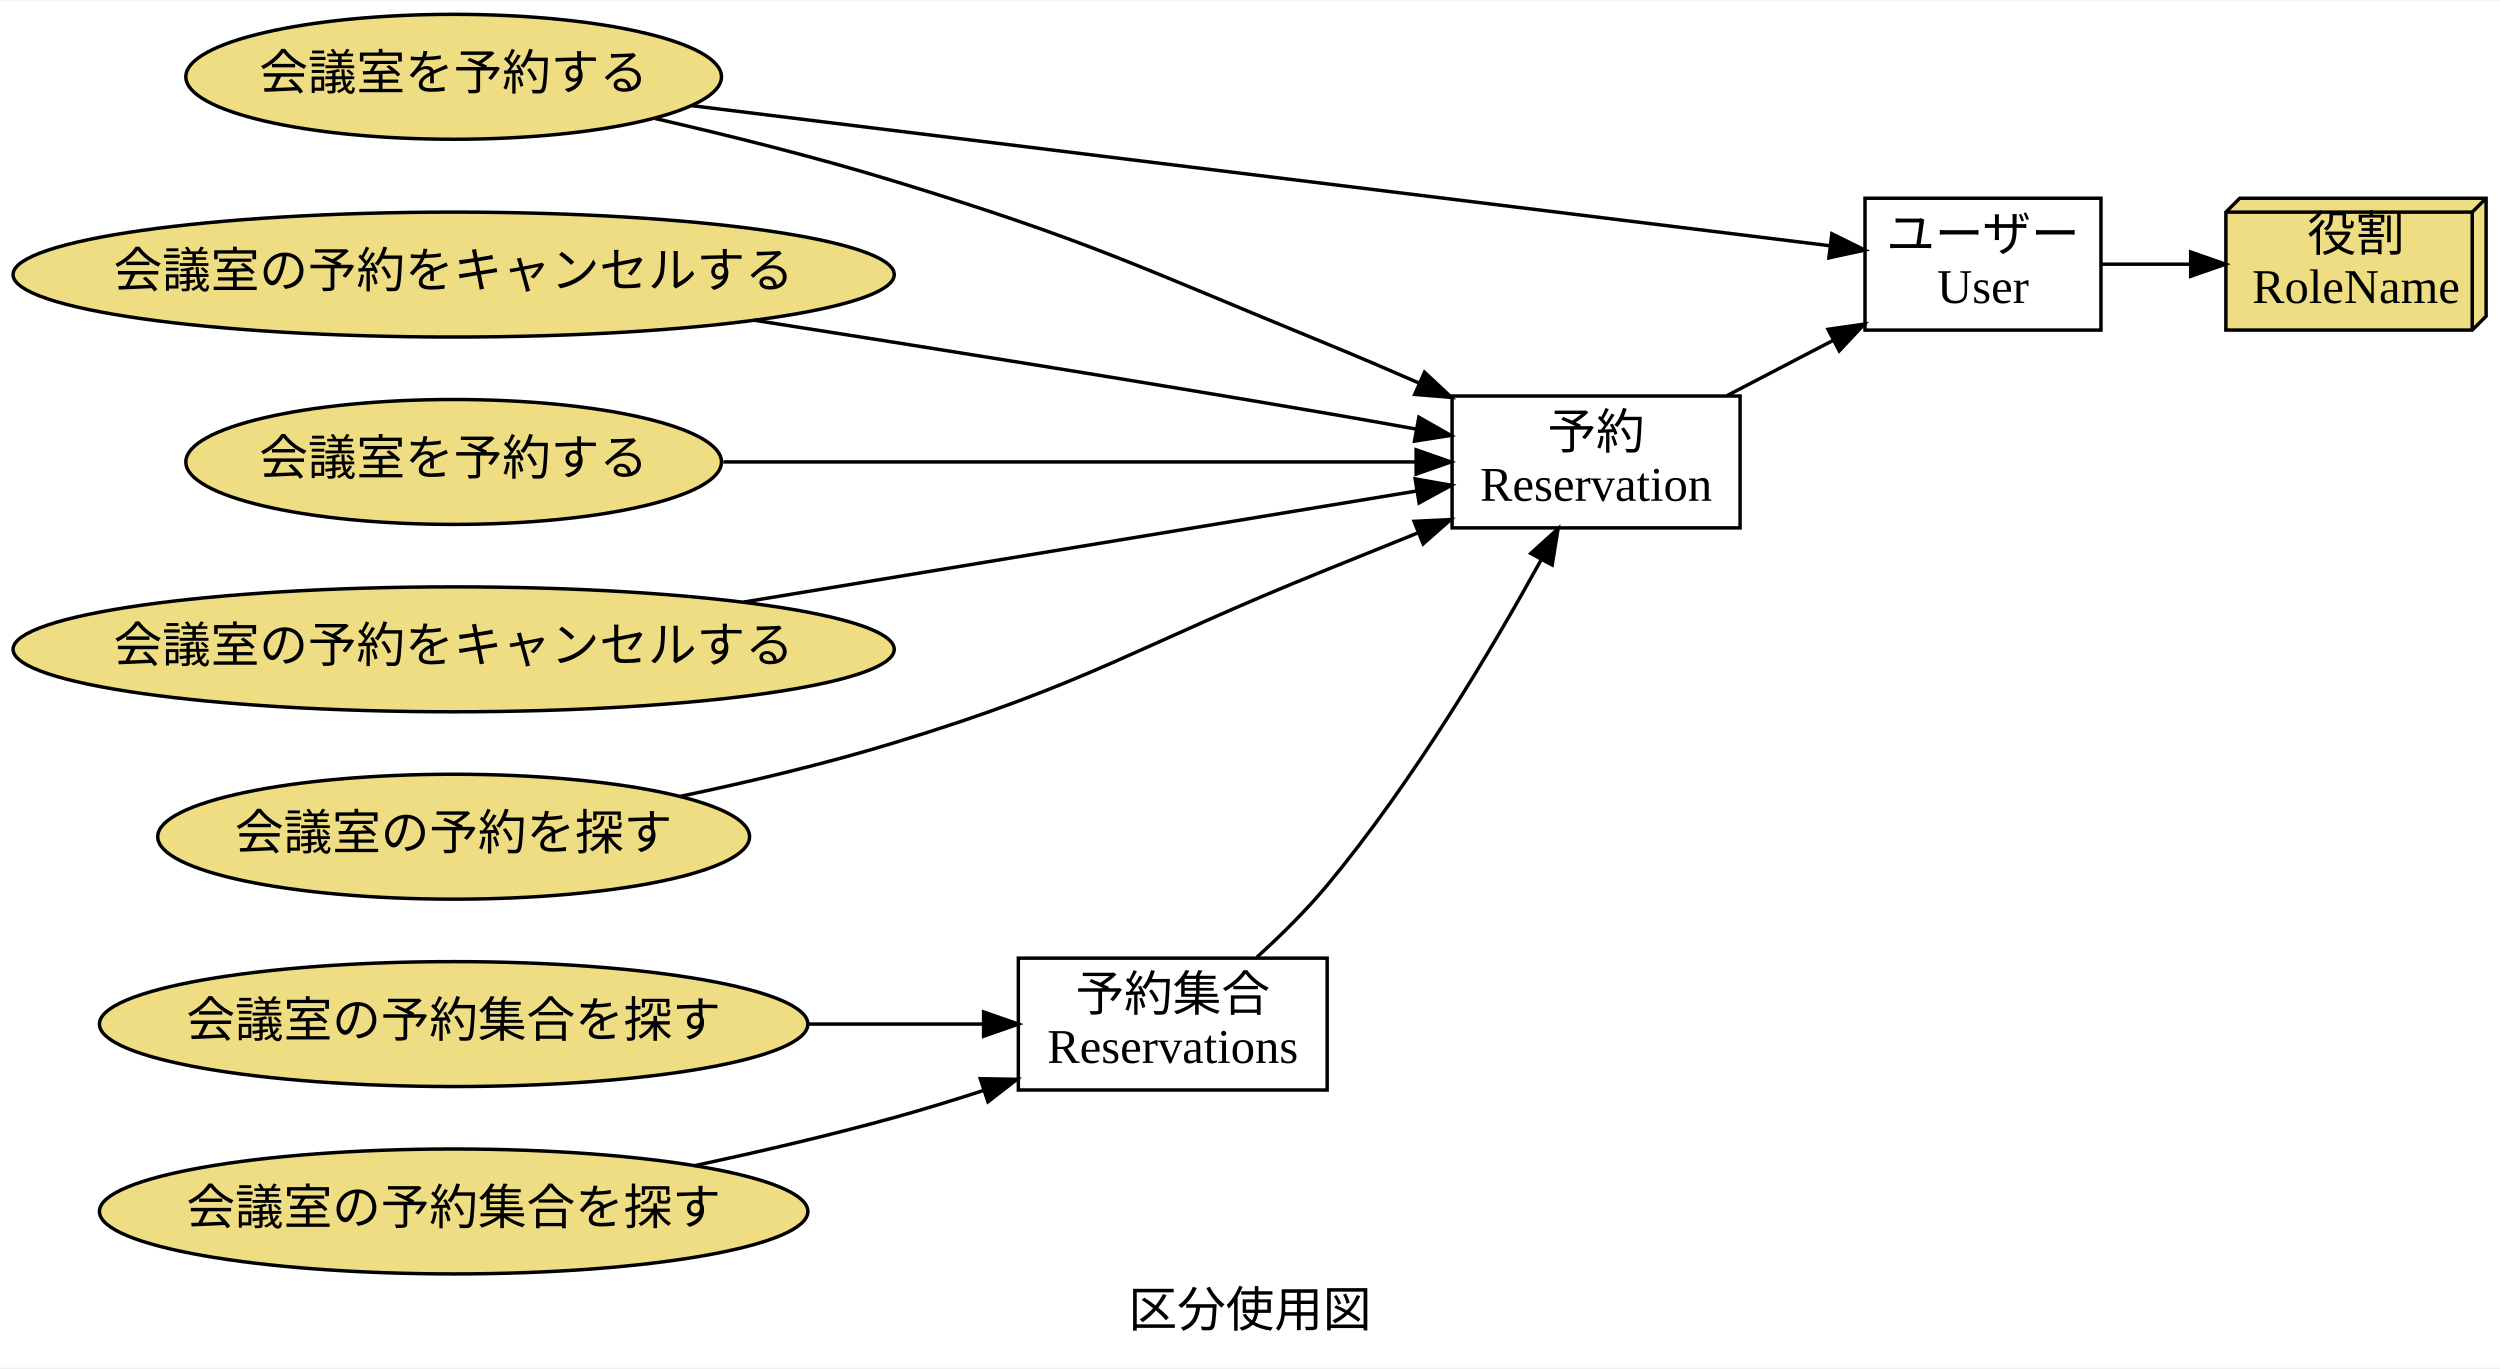
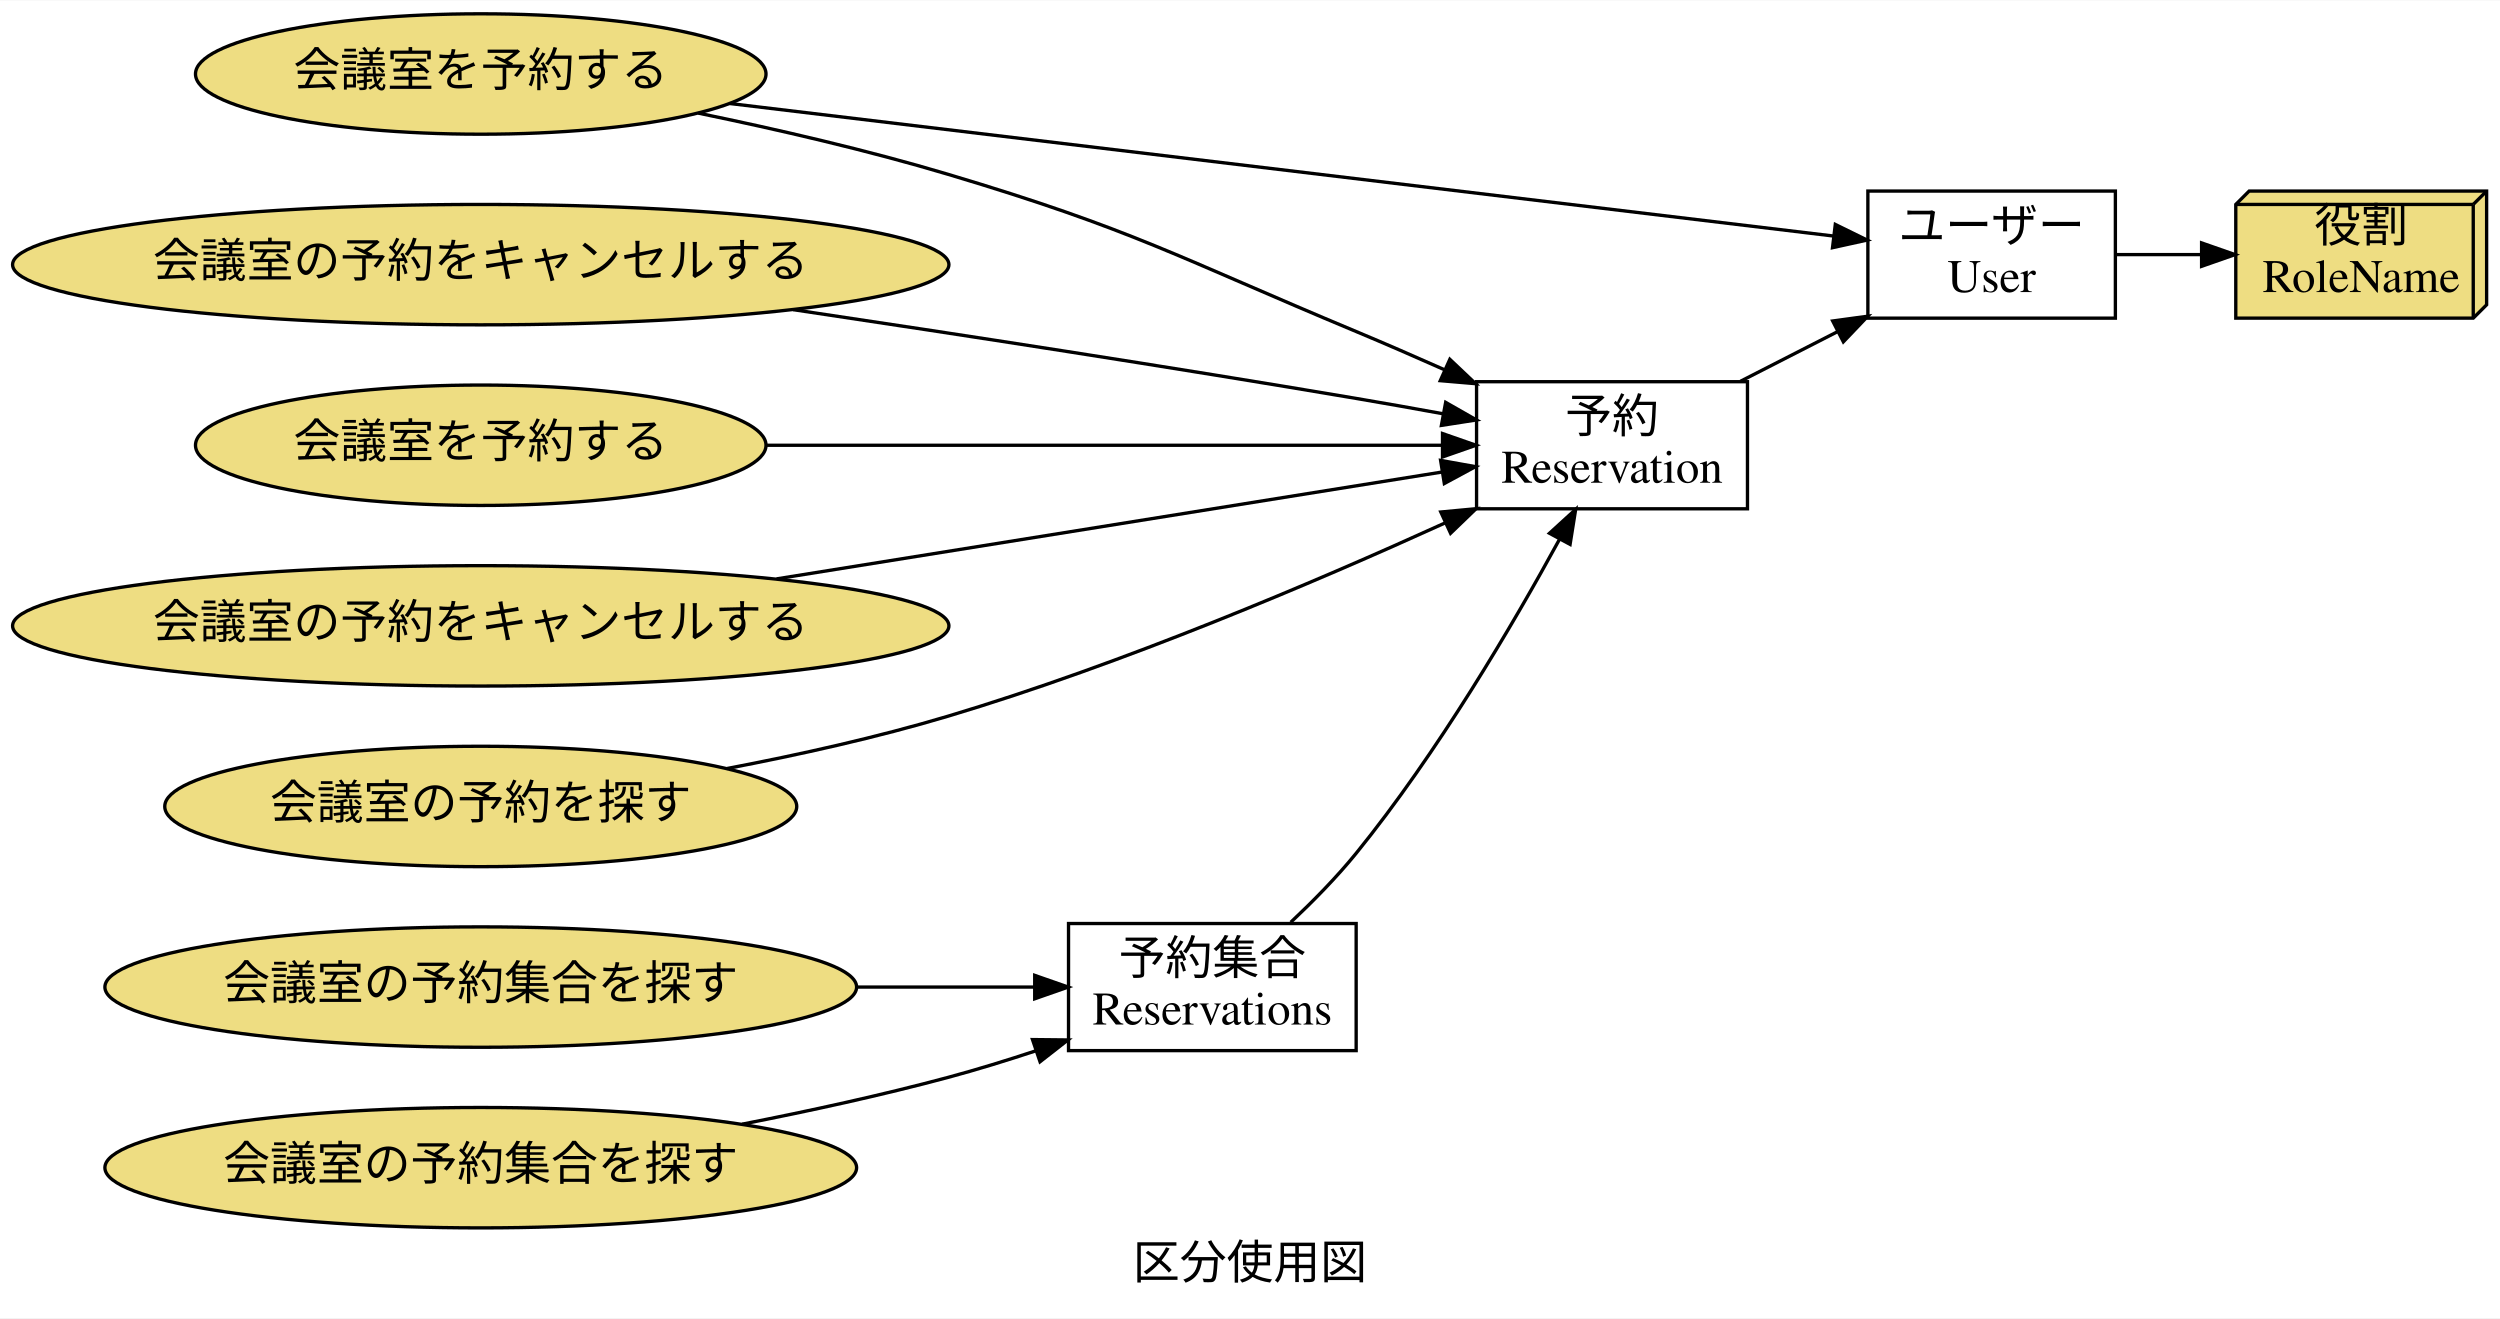
- <svg xmlns="http://www.w3.org/2000/svg" xmlns:xlink="http://www.w3.org/1999/xlink" width="720px" height="394px" viewBox="0.00 0.00 720.48 394.00">
+ <svg xmlns="http://www.w3.org/2000/svg" xmlns:xlink="http://www.w3.org/1999/xlink" width="747px" height="394px" viewBox="0.00 0.00 747.48 394.00">
  <g id="graph0" class="graph" transform="scale(1.0 1.0) rotate(0) translate(4 390)">
-     <polygon fill="white" stroke="none" points="-4,4 -4,-390 716.478,-390 716.478,4 -4,4" />
-     <text text-anchor="middle" x="356.239" y="-7.8" font-family="Times New Roman,serif" font-size="14.00">区分使用図</text>
+     <polygon fill="white" stroke="transparent" points="-4,4 -4,-390 743.48,-390 743.48,4 -4,4" />
+     <text text-anchor="middle" x="369.74" y="-7.8" font-family="Times,serif" font-size="14.00">区分使用図</text>
    <g id="node1" class="node">
-       <polygon fill="#eedd82" stroke="black" points="712.478,-333 641.478,-333 637.478,-329 637.478,-295 708.478,-295 712.478,-299 712.478,-333" />
-       <polyline fill="none" stroke="black" points="708.478,-329 637.478,-329 " />
-       <polyline fill="none" stroke="black" points="708.478,-329 708.478,-295 " />
-       <polyline fill="none" stroke="black" points="708.478,-329 712.478,-333 " />
-       <text text-anchor="middle" x="674.978" y="-317.8" font-family="Times New Roman,serif" font-size="14.00">役割</text>
-       <text text-anchor="middle" x="674.978" y="-302.8" font-family="Times New Roman,serif" font-size="14.00">RoleName</text>
+       <polygon fill="#eedd82" stroke="black" points="739.48,-333 668.48,-333 664.48,-329 664.48,-295 735.48,-295 739.48,-299 739.48,-333" />
+       <polyline fill="none" stroke="black" points="735.48,-329 664.48,-329 " />
+       <polyline fill="none" stroke="black" points="735.48,-329 735.48,-295 " />
+       <polyline fill="none" stroke="black" points="735.48,-329 739.48,-333 " />
+       <text text-anchor="middle" x="701.98" y="-317.8" font-family="Times,serif" font-size="14.00">役割</text>
+       <text text-anchor="middle" x="701.98" y="-302.8" font-family="Times,serif" font-size="14.00">RoleName</text>
    </g>
    <g id="node2" class="node">
      <g id="a_node2">
        <a xlink:href="https://github.com/system-sekkei/library/tree/master/src/main/java/mrs/application/coordinator/reservation/ReservationCoordinator.java" xlink:title="ReservationCoordinator.reserveMeetingRoom(ReservedTime, ReservableRoom, ReservationUserDetails)">
-           <ellipse fill="#eedd82" stroke="black" cx="126.739" cy="-368" rx="77.187" ry="18" />
-           <text text-anchor="middle" x="126.739" y="-364.3" font-family="Times New Roman,serif" font-size="14.00">会議室を予約する</text>
+           <ellipse fill="#eedd82" stroke="black" cx="139.74" cy="-368" rx="85.29" ry="18" />
+           <text text-anchor="middle" x="139.74" y="-364.3" font-family="Times,serif" font-size="14.00">会議室を予約する</text>
        </a>
      </g>
    </g>
    <g id="node9" class="node">
-       <polygon fill="white" stroke="black" points="497.478,-276 414.478,-276 414.478,-238 497.478,-238 497.478,-276" />
-       <text text-anchor="middle" x="455.978" y="-260.8" font-family="Times New Roman,serif" font-size="14.00">予約</text>
-       <text text-anchor="middle" x="455.978" y="-245.8" font-family="Times New Roman,serif" font-size="14.00">Reservation</text>
+       <polygon fill="white" stroke="black" points="518.48,-276 437.48,-276 437.48,-238 518.48,-238 518.48,-276" />
+       <text text-anchor="middle" x="477.98" y="-260.8" font-family="Times,serif" font-size="14.00">予約</text>
+       <text text-anchor="middle" x="477.98" y="-245.8" font-family="Times,serif" font-size="14.00">Reservation</text>
    </g>
    <g id="edge4" class="edge">
-       <path fill="none" stroke="black" d="M184.792,-355.981C206.462,-351.001 231.266,-344.796 253.478,-338 310.233,-320.634 323.557,-313.507 378.478,-291 387.07,-287.479 396.138,-283.597 404.91,-279.755" />
-       <polygon fill="black" stroke="black" points="406.541,-282.861 414.275,-275.62 403.713,-276.457 406.541,-282.861" />
+       <path fill="none" stroke="black" d="M204.81,-356.3C228.47,-351.42 255.39,-345.2 279.48,-338 335.15,-321.37 347.85,-313.38 401.48,-291 410.05,-287.42 419.1,-283.48 427.85,-279.59" />
+       <polygon fill="black" stroke="black" points="429.49,-282.7 437.19,-275.41 426.63,-276.31 429.49,-282.7" />
    </g>
    <g id="node11" class="node">
-       <polygon fill="white" stroke="black" points="601.478,-333 533.478,-333 533.478,-295 601.478,-295 601.478,-333" />
-       <text text-anchor="middle" x="567.478" y="-317.8" font-family="Times New Roman,serif" font-size="14.00">ユーザー</text>
-       <text text-anchor="middle" x="567.478" y="-302.8" font-family="Times New Roman,serif" font-size="14.00">User</text>
+       <polygon fill="white" stroke="black" points="628.48,-333 554.48,-333 554.48,-295 628.48,-295 628.48,-333" />
+       <text text-anchor="middle" x="591.48" y="-317.8" font-family="Times,serif" font-size="14.00">ユーザー</text>
+       <text text-anchor="middle" x="591.48" y="-302.8" font-family="Times,serif" font-size="14.00">User</text>
    </g>
    <g id="edge5" class="edge">
-       <path fill="none" stroke="black" d="M195.33,-359.681C286.585,-348.449 446.571,-328.758 523.188,-319.328" />
-       <polygon fill="black" stroke="black" points="523.932,-322.763 533.43,-318.068 523.077,-315.815 523.932,-322.763" />
+       <path fill="none" stroke="black" d="M214.25,-359.17C307.68,-347.96 466.18,-328.92 544.24,-319.55" />
+       <polygon fill="black" stroke="black" points="544.74,-323.02 554.25,-318.35 543.91,-316.07 544.74,-323.02" />
    </g>
    <g id="node3" class="node">
      <g id="a_node3">
        <a xlink:href="https://github.com/system-sekkei/library/tree/master/src/main/java/mrs/application/coordinator/reservation/ReservationCoordinator.java" xlink:title="ReservationCoordinator.cancelReservedMeetingRoom(ReservationId)">
-           <ellipse fill="#eedd82" stroke="black" cx="126.739" cy="-311" rx="126.978" ry="18" />
-           <text text-anchor="middle" x="126.739" y="-307.3" font-family="Times New Roman,serif" font-size="14.00">会議室の予約をキャンセルする</text>
+           <ellipse fill="#eedd82" stroke="black" cx="139.74" cy="-311" rx="139.98" ry="18" />
+           <text text-anchor="middle" x="139.74" y="-307.3" font-family="Times,serif" font-size="14.00">会議室の予約をキャンセルする</text>
        </a>
      </g>
    </g>
    <g id="edge6" class="edge">
-       <path fill="none" stroke="black" d="M213.406,-297.829C261.891,-290.25 323.623,-280.394 378.478,-271 386.799,-269.575 395.62,-268.011 404.199,-266.46" />
-       <polygon fill="black" stroke="black" points="404.904,-269.89 414.115,-264.656 403.65,-263.003 404.904,-269.89" />
+       <path fill="none" stroke="black" d="M233.16,-297.54C283.07,-290.09 345.71,-280.45 401.48,-271 409.88,-269.58 418.8,-267.99 427.45,-266.41" />
+       <polygon fill="black" stroke="black" points="428.24,-269.82 437.44,-264.57 426.97,-262.94 428.24,-269.82" />
    </g>
    <g id="node4" class="node">
      <g id="a_node4">
        <a xlink:href="https://github.com/system-sekkei/library/tree/master/src/main/java/mrs/application/coordinator/reservation/ReservationCoordinator.java" xlink:title="ReservationCoordinator.searchReservations(ReservableRoomId)">
-           <ellipse fill="#eedd82" stroke="black" cx="126.739" cy="-95" rx="102.082" ry="18" />
-           <text text-anchor="middle" x="126.739" y="-91.3" font-family="Times New Roman,serif" font-size="14.00">会議室の予約集合を探す</text>
+           <ellipse fill="#eedd82" stroke="black" cx="139.74" cy="-95" rx="112.38" ry="18" />
+           <text text-anchor="middle" x="139.74" y="-91.3" font-family="Times,serif" font-size="14.00">会議室の予約集合を探す</text>
        </a>
      </g>
    </g>
    <g id="node10" class="node">
-       <polygon fill="white" stroke="black" points="378.478,-114 289.478,-114 289.478,-76 378.478,-76 378.478,-114" />
-       <text text-anchor="middle" x="333.978" y="-98.8" font-family="Times New Roman,serif" font-size="14.00">予約集合</text>
-       <text text-anchor="middle" x="333.978" y="-83.8" font-family="Times New Roman,serif" font-size="14.00">Reservations</text>
+       <polygon fill="white" stroke="black" points="401.48,-114 315.48,-114 315.48,-76 401.48,-76 401.48,-114" />
+       <text text-anchor="middle" x="358.48" y="-98.8" font-family="Times,serif" font-size="14.00">予約集合</text>
+       <text text-anchor="middle" x="358.48" y="-83.8" font-family="Times,serif" font-size="14.00">Reservations</text>
    </g>
    <g id="edge7" class="edge">
-       <path fill="none" stroke="black" d="M228.855,-95C246.202,-95 263.605,-95 279.083,-95" />
-       <polygon fill="black" stroke="black" points="279.467,-98.5 289.467,-95 279.467,-91.5 279.467,-98.5" />
+       <path fill="none" stroke="black" d="M252.28,-95C270.74,-95 289.08,-95 305.16,-95" />
+       <polygon fill="black" stroke="black" points="305.37,-98.5 315.37,-95 305.37,-91.5 305.37,-98.5" />
    </g>
    <g id="node5" class="node">
      <g id="a_node5">
        <a xlink:href="https://github.com/system-sekkei/library/tree/master/src/main/java/mrs/application/service/reservation/ReservationService.java" xlink:title="ReservationService.reserve(Reservation)">
-           <ellipse fill="#eedd82" stroke="black" cx="126.739" cy="-257" rx="77.187" ry="18" />
-           <text text-anchor="middle" x="126.739" y="-253.3" font-family="Times New Roman,serif" font-size="14.00">会議室を予約する</text>
+           <ellipse fill="#eedd82" stroke="black" cx="139.74" cy="-257" rx="85.29" ry="18" />
+           <text text-anchor="middle" x="139.74" y="-253.3" font-family="Times,serif" font-size="14.00">会議室を予約する</text>
        </a>
      </g>
    </g>
    <g id="edge8" class="edge">
-       <path fill="none" stroke="black" d="M204.462,-257C265.916,-257 350.411,-257 403.859,-257" />
-       <polygon fill="black" stroke="black" points="404.118,-260.5 414.118,-257 404.118,-253.5 404.118,-260.5" />
+       <path fill="none" stroke="black" d="M225.15,-257C288.8,-257 373.94,-257 427.11,-257" />
+       <polygon fill="black" stroke="black" points="427.3,-260.5 437.3,-257 427.3,-253.5 427.3,-260.5" />
    </g>
    <g id="node6" class="node">
      <g id="a_node6">
        <a xlink:href="https://github.com/system-sekkei/library/tree/master/src/main/java/mrs/application/service/reservation/ReservationService.java" xlink:title="ReservationService.cancel(Reservation)">
-           <ellipse fill="#eedd82" stroke="black" cx="126.739" cy="-203" rx="126.978" ry="18" />
-           <text text-anchor="middle" x="126.739" y="-199.3" font-family="Times New Roman,serif" font-size="14.00">会議室の予約をキャンセルする</text>
+           <ellipse fill="#eedd82" stroke="black" cx="139.74" cy="-203" rx="139.98" ry="18" />
+           <text text-anchor="middle" x="139.74" y="-199.3" font-family="Times,serif" font-size="14.00">会議室の予約をキャンセルする</text>
        </a>
      </g>
    </g>
    <g id="edge9" class="edge">
-       <path fill="none" stroke="black" d="M210.315,-216.626C271.377,-226.703 352.586,-240.104 404.334,-248.643" />
-       <polygon fill="black" stroke="black" points="403.84,-252.109 414.277,-250.284 404.98,-245.202 403.84,-252.109" />
+       <path fill="none" stroke="black" d="M228.2,-217.05C291.5,-227.21 374.79,-240.59 427.12,-248.99" />
+       <polygon fill="black" stroke="black" points="426.73,-252.47 437.16,-250.6 427.84,-245.56 426.73,-252.47" />
    </g>
    <g id="node7" class="node">
      <g id="a_node7">
        <a xlink:href="https://github.com/system-sekkei/library/tree/master/src/main/java/mrs/application/service/reservation/ReservationService.java" xlink:title="ReservationService.findOne(ReservationId)">
-           <ellipse fill="#eedd82" stroke="black" cx="126.739" cy="-149" rx="85.285" ry="18" />
-           <text text-anchor="middle" x="126.739" y="-145.3" font-family="Times New Roman,serif" font-size="14.00">会議室の予約を探す</text>
+           <ellipse fill="#eedd82" stroke="black" cx="139.74" cy="-149" rx="94.48" ry="18" />
+           <text text-anchor="middle" x="139.74" y="-145.3" font-family="Times,serif" font-size="14.00">会議室の予約を探す</text>
        </a>
      </g>
    </g>
    <g id="edge10" class="edge">
-       <path fill="none" stroke="black" d="M191.919,-160.6C211.828,-164.779 233.723,-169.975 253.478,-176 310.71,-193.454 322.972,-203.653 378.478,-226 386.971,-229.419 395.989,-233.063 404.742,-236.606" />
-       <polygon fill="black" stroke="black" points="403.516,-239.885 414.099,-240.395 406.144,-233.397 403.516,-239.885" />
+       <path fill="none" stroke="black" d="M213.4,-160.35C234.89,-164.45 258.32,-169.67 279.48,-176 331.57,-191.59 388.84,-215.92 428.22,-233.85" />
+       <polygon fill="black" stroke="black" points="426.79,-237.04 437.34,-238.03 429.71,-230.68 426.79,-237.04" />
    </g>
    <g id="node8" class="node">
      <g id="a_node8">
        <a xlink:href="https://github.com/system-sekkei/library/tree/master/src/main/java/mrs/application/service/reservation/ReservationService.java" xlink:title="ReservationService.findReservations(ReservableRoomId)">
-           <ellipse fill="#eedd82" stroke="black" cx="126.739" cy="-41" rx="102.082" ry="18" />
-           <text text-anchor="middle" x="126.739" y="-37.3" font-family="Times New Roman,serif" font-size="14.00">会議室の予約集合を探す</text>
+           <ellipse fill="#eedd82" stroke="black" cx="139.74" cy="-41" rx="112.38" ry="18" />
+           <text text-anchor="middle" x="139.74" y="-37.3" font-family="Times,serif" font-size="14.00">会議室の予約集合を探す</text>
        </a>
      </g>
    </g>
    <g id="edge11" class="edge">
-       <path fill="none" stroke="black" d="M196.283,-54.214C214.941,-58.219 235.077,-62.918 253.478,-68 261.951,-70.34 270.843,-73.076 279.488,-75.891" />
-       <polygon fill="black" stroke="black" points="278.513,-79.255 289.106,-79.087 280.72,-72.612 278.513,-79.255" />
+       <path fill="none" stroke="black" d="M217.87,-54.01C238.05,-57.96 259.69,-62.68 279.48,-68 288.02,-70.3 296.98,-73.06 305.66,-75.93" />
+       <polygon fill="black" stroke="black" points="304.71,-79.3 315.31,-79.19 306.96,-72.67 304.71,-79.3" />
    </g>
    <g id="edge3" class="edge">
-       <path fill="none" stroke="black" d="M493.744,-276.139C503.543,-281.24 514.207,-286.791 524.273,-292.03" />
-       <polygon fill="black" stroke="black" points="522.821,-295.22 533.307,-296.733 526.053,-289.011 522.821,-295.22" />
+       <path fill="none" stroke="black" d="M516.41,-276.14C525.71,-280.89 535.78,-286.04 545.41,-290.96" />
+       <polygon fill="black" stroke="black" points="543.96,-294.15 554.46,-295.59 547.15,-287.92 543.96,-294.15" />
    </g>
    <g id="edge2" class="edge">
-       <path fill="none" stroke="black" d="M358.231,-114.28C365.127,-120.535 372.443,-127.743 378.478,-135 403.248,-164.789 426.062,-203.219 440.211,-228.912" />
-       <polygon fill="black" stroke="black" points="437.17,-230.646 445.02,-237.762 443.321,-227.304 437.17,-230.646" />
+       <path fill="none" stroke="black" d="M381.91,-114.36C388.57,-120.62 395.64,-127.81 401.48,-135 425.81,-164.97 448.35,-203.36 462.35,-229" />
+       <polygon fill="black" stroke="black" points="459.28,-230.68 467.11,-237.82 465.44,-227.36 459.28,-230.68" />
    </g>
    <g id="edge1" class="edge">
-       <path fill="none" stroke="black" d="M601.569,-314C609.734,-314 618.633,-314 627.31,-314" />
-       <polygon fill="black" stroke="black" points="627.336,-317.5 637.336,-314 627.335,-310.5 627.336,-317.5" />
+       <path fill="none" stroke="black" d="M628.6,-314C636.76,-314 645.52,-314 654.05,-314" />
+       <polygon fill="black" stroke="black" points="654.26,-317.5 664.26,-314 654.26,-310.5 654.26,-317.5" />
    </g>
  </g>
</svg>
